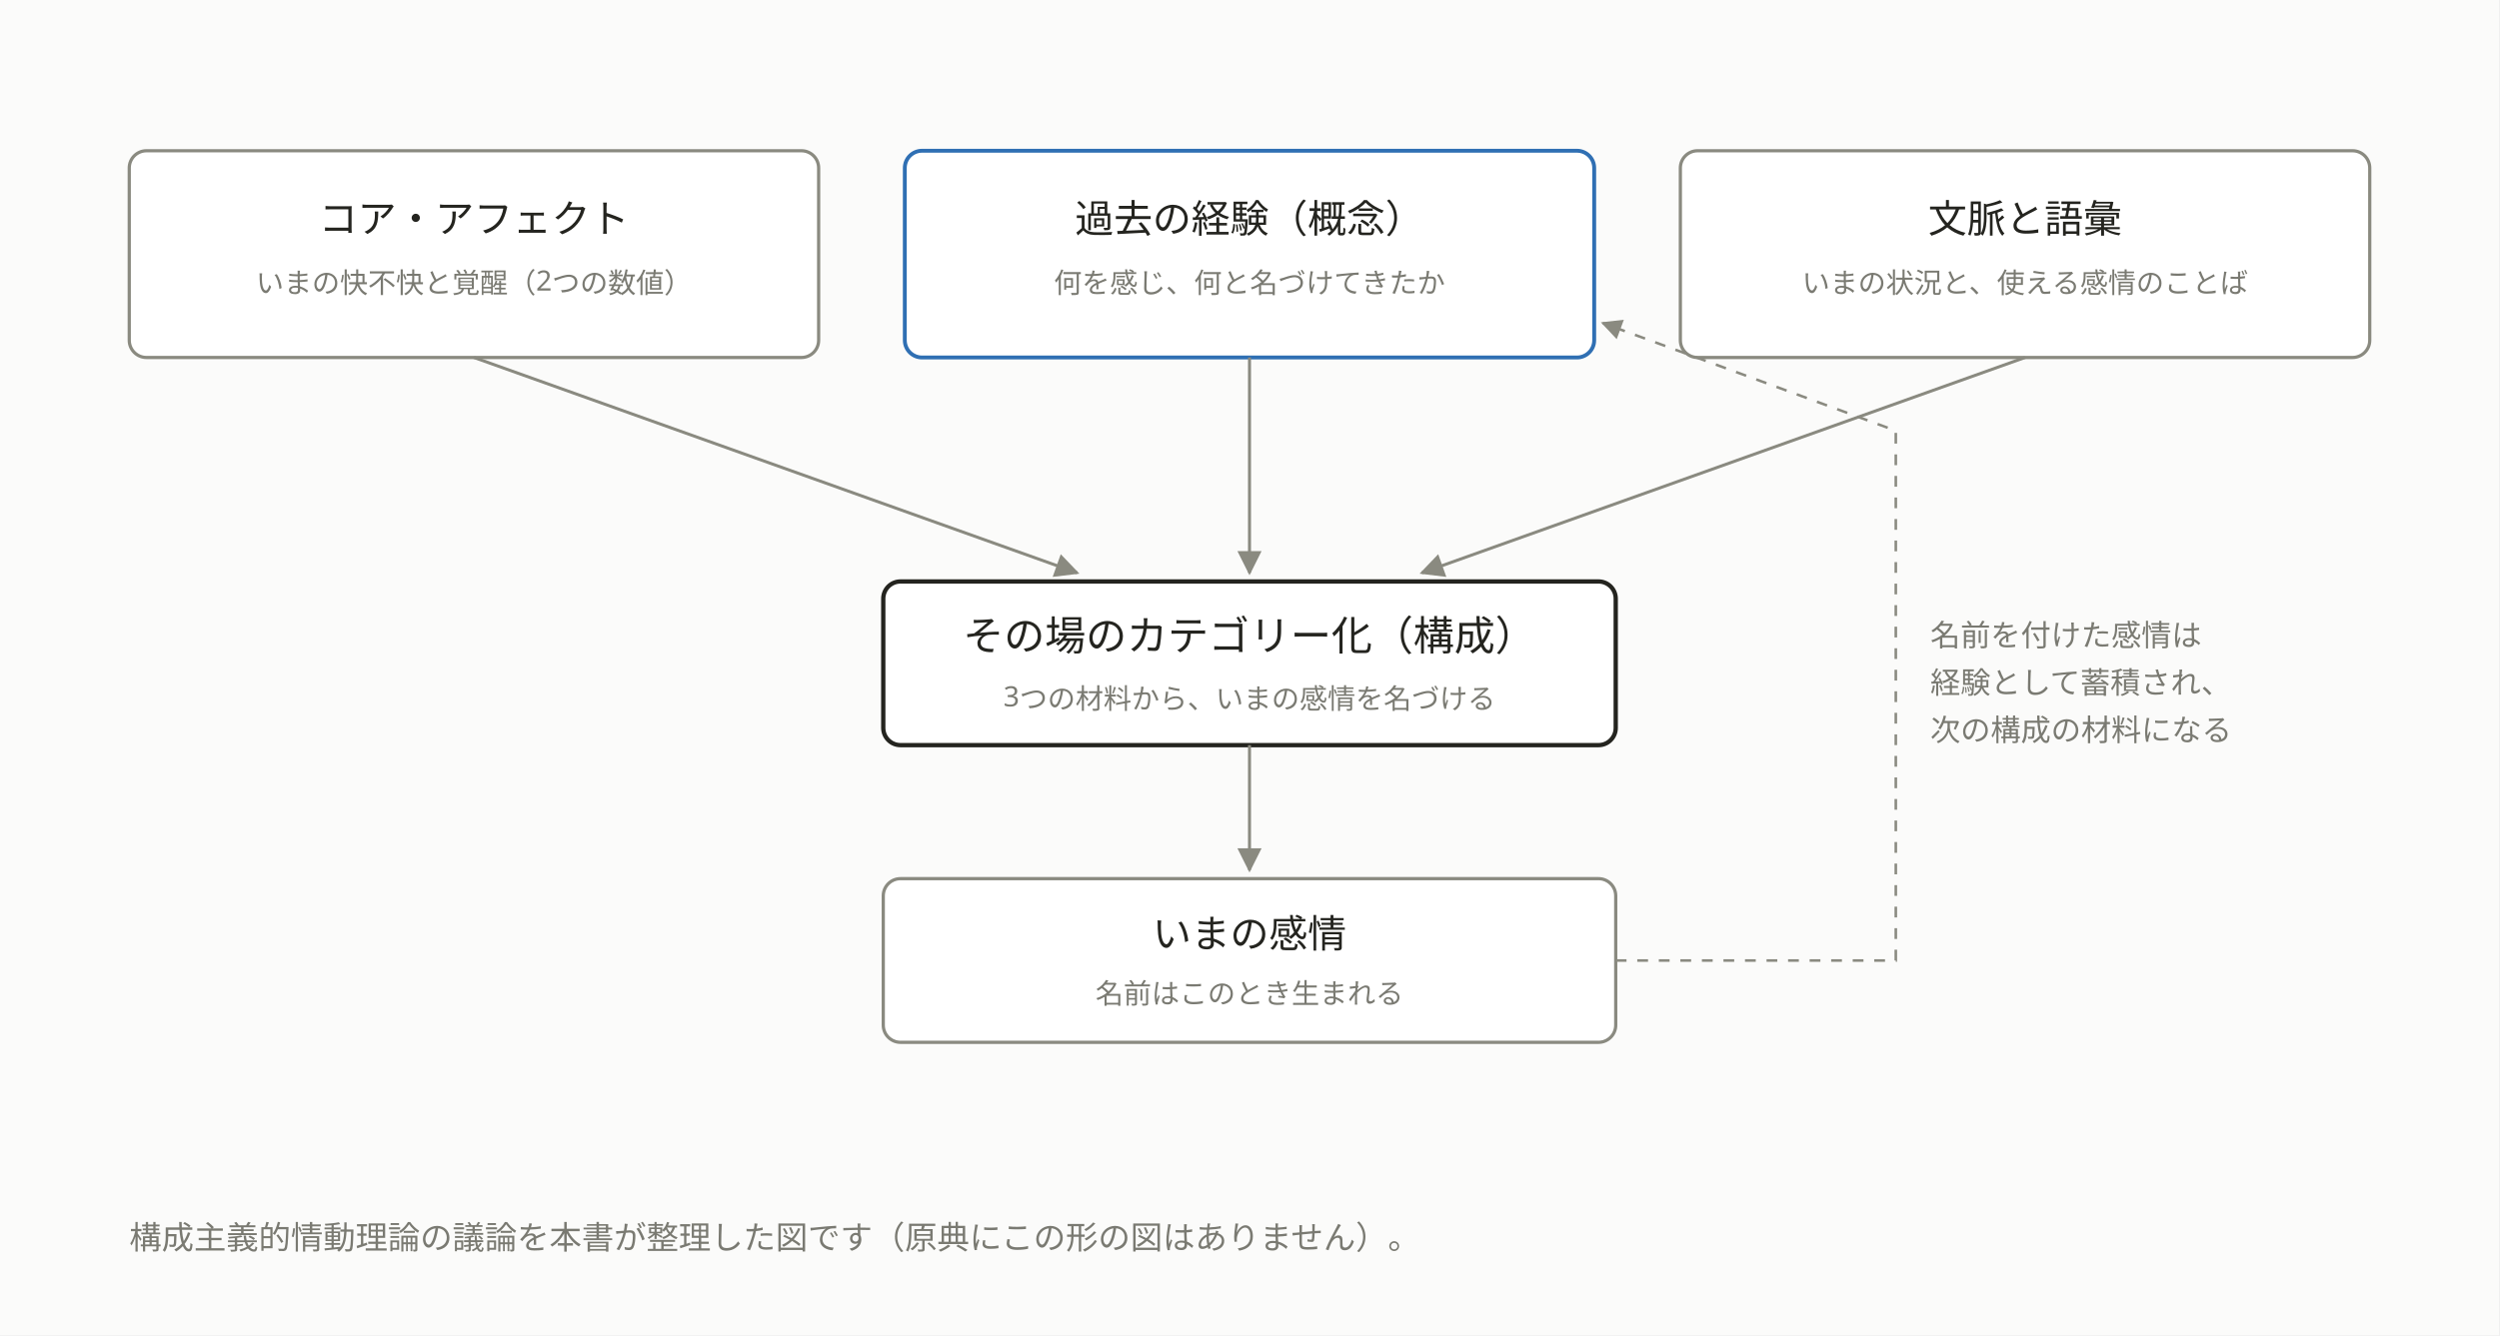
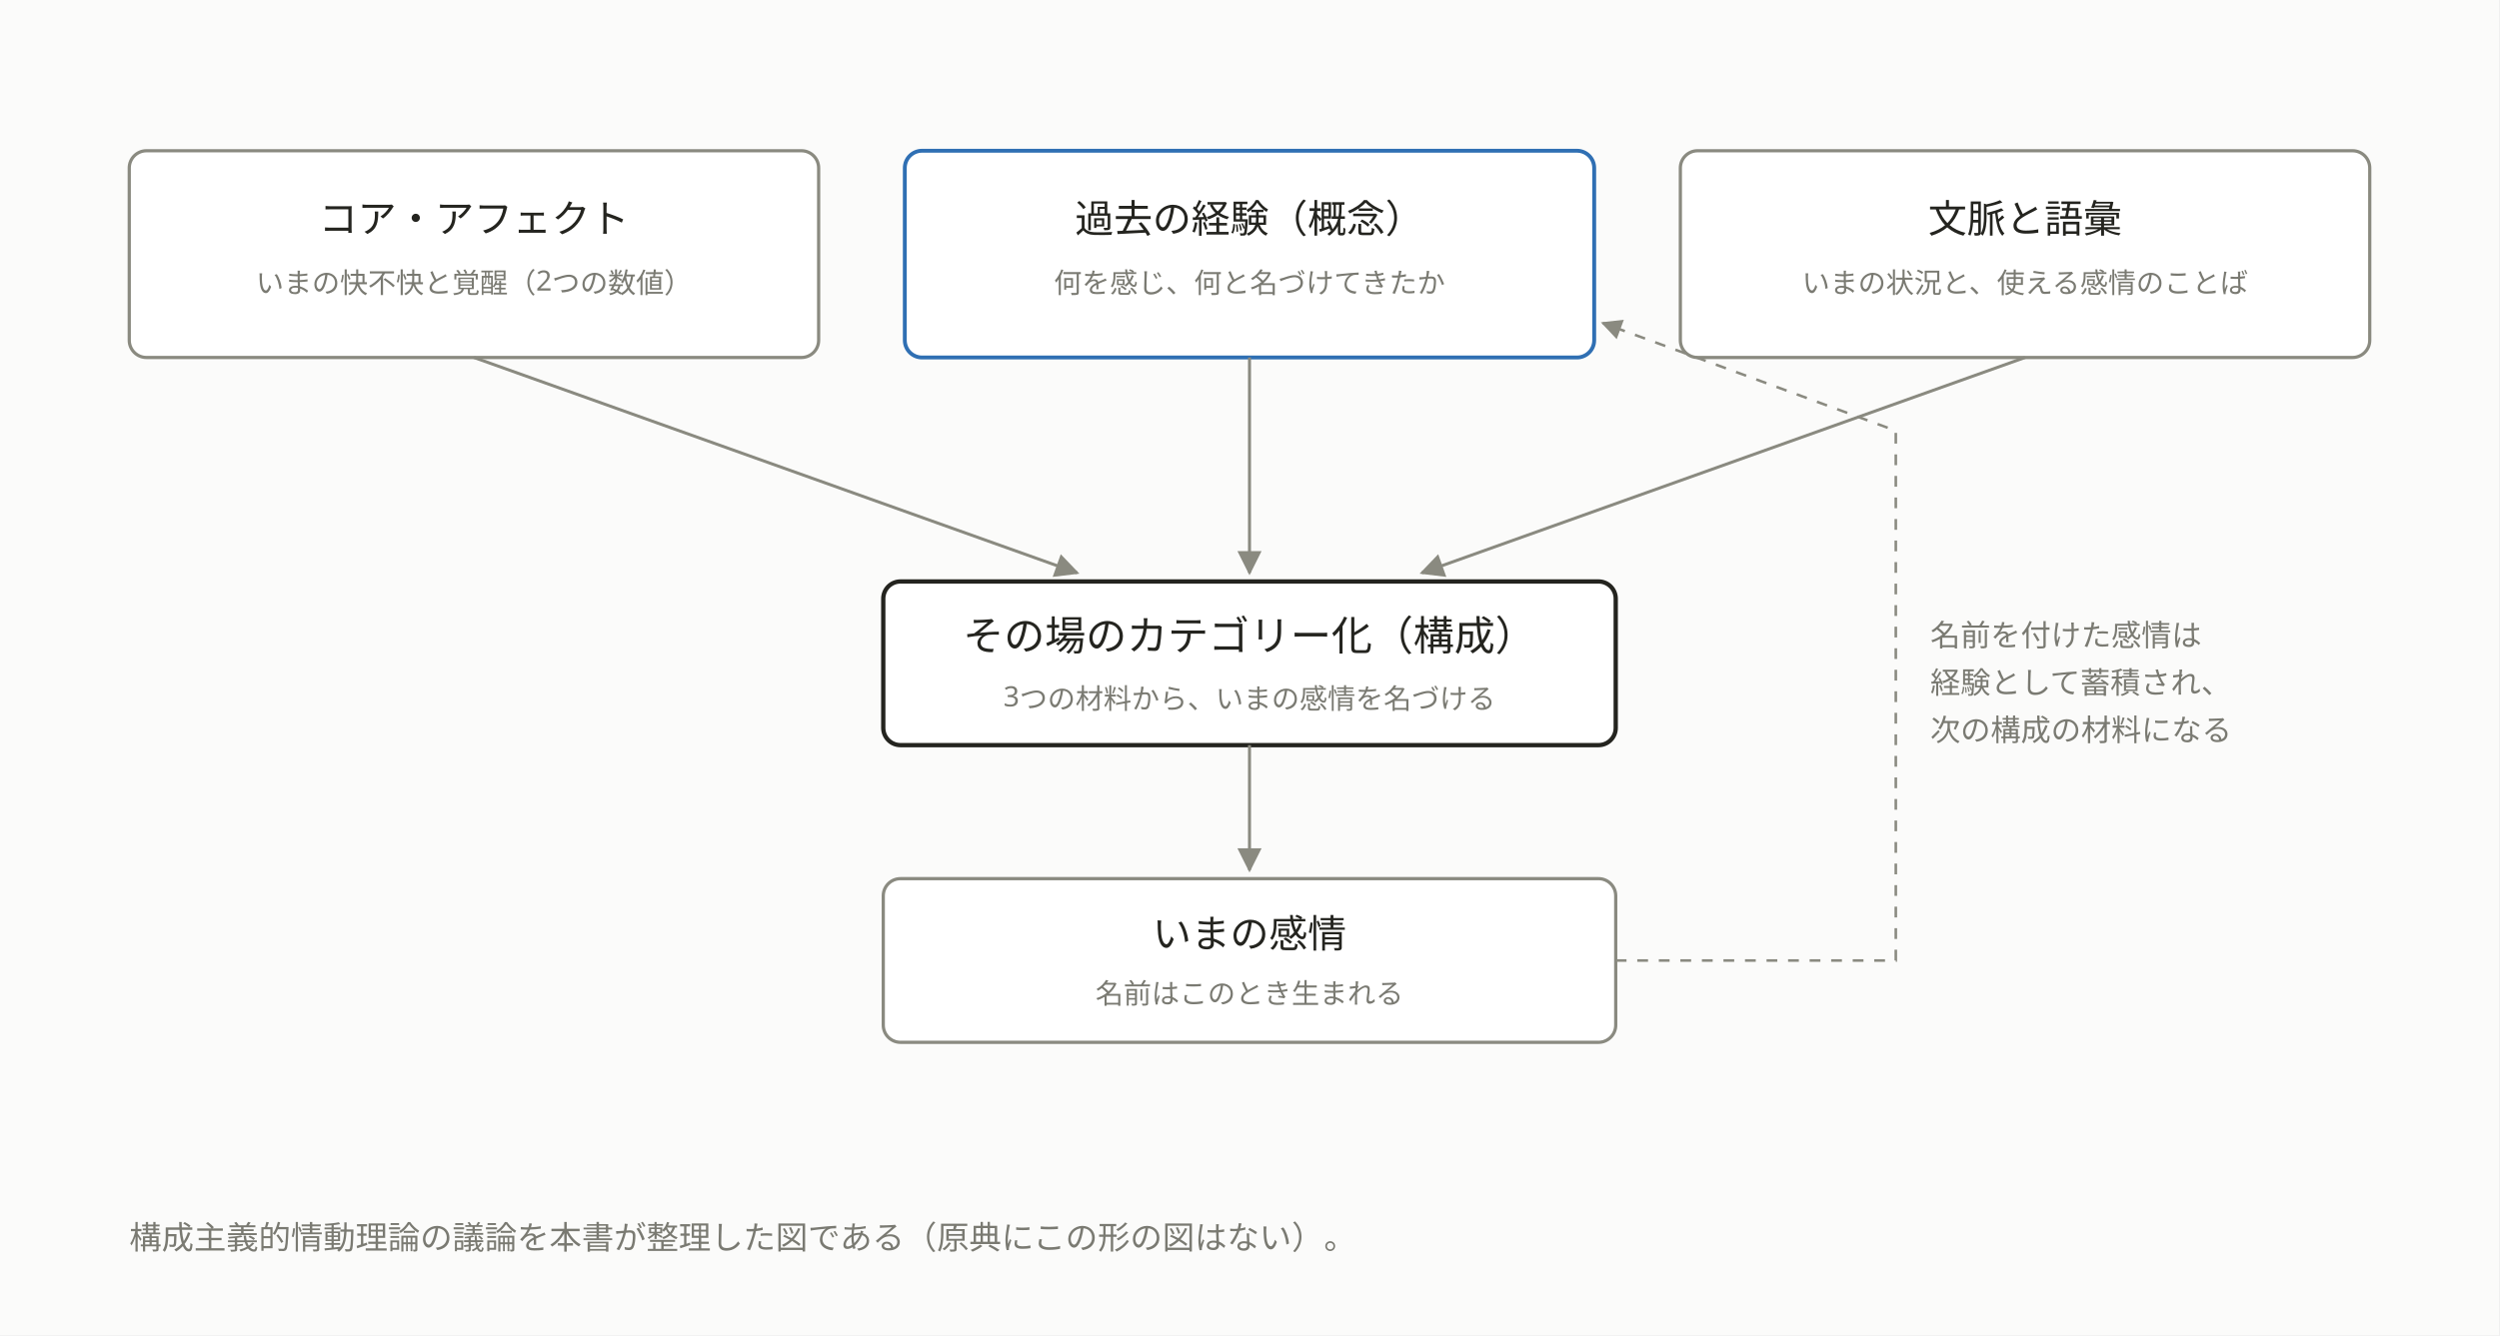
<svg xmlns="http://www.w3.org/2000/svg" width="1160" height="620" viewBox="0 0 1160 620" font-family="'Hiragino Sans','Hiragino Kaku Gothic ProN','Noto Sans JP',sans-serif">
  <rect width="1160" height="620" fill="#fbfbfa" />
  <defs>
    <marker id="arr" viewBox="0 0 10 10" refX="9" refY="5" markerWidth="8" markerHeight="8" orient="auto-start-reverse">
      <path d="M0,0 L10,5 L0,10 z" fill="#8a8a80" />
    </marker>
  </defs>
  <rect x="60" y="70" width="320" height="96" rx="8" fill="#ffffff" stroke="#8a8a80" stroke-width="1.5" />
  <text x="220" y="108" font-size="18" fill="#24241f" text-anchor="middle">コア・アフェクト</text>
  <text x="220" y="136" font-size="13" fill="#7a7a72" text-anchor="middle">いまの快不快と覚醒（2つの数値）</text>
  <rect x="420" y="70" width="320" height="96" rx="8" fill="#ffffff" stroke="#2f6fb3" stroke-width="1.8" />
  <text x="580" y="108" font-size="18" fill="#24241f" text-anchor="middle">過去の経験（概念）</text>
  <text x="580" y="136" font-size="13" fill="#7a7a72" text-anchor="middle">何を感じ、何と名づけてきたか</text>
  <rect x="780" y="70" width="320" height="96" rx="8" fill="#ffffff" stroke="#8a8a80" stroke-width="1.5" />
  <text x="940" y="108" font-size="18" fill="#24241f" text-anchor="middle">文脈と語彙</text>
  <text x="940" y="136" font-size="13" fill="#7a7a72" text-anchor="middle">いまの状況と、使える感情のことば</text>
  <line x1="220" y1="166" x2="500" y2="266" stroke="#8a8a80" stroke-width="1.4" marker-end="url(#arr)" />
  <line x1="580" y1="166" x2="580" y2="266" stroke="#8a8a80" stroke-width="1.4" marker-end="url(#arr)" />
  <line x1="940" y1="166" x2="660" y2="266" stroke="#8a8a80" stroke-width="1.4" marker-end="url(#arr)" />
  <rect x="410" y="270" width="340" height="76" rx="8" fill="#ffffff" stroke="#24241f" stroke-width="2" />
  <text x="580" y="302" font-size="19" fill="#24241f" text-anchor="middle">その場のカテゴリー化（構成）</text>
  <text x="580" y="328" font-size="13" fill="#7a7a72" text-anchor="middle">3つの材料から、いまの感情を名づける</text>
  <line x1="580" y1="346" x2="580" y2="404" stroke="#8a8a80" stroke-width="1.4" marker-end="url(#arr)" />
  <rect x="410" y="408" width="340" height="76" rx="8" fill="#ffffff" stroke="#8a8a80" stroke-width="1.5" />
  <text x="580" y="440" font-size="18" fill="#24241f" text-anchor="middle">いまの感情</text>
  <text x="580" y="466" font-size="13" fill="#7a7a72" text-anchor="middle">名前はこのとき生まれる</text>
  <path d="M750,446 L880,446 L880,200 L744,150" fill="none" stroke="#8a8a80" stroke-width="1.2" stroke-dasharray="5,5" marker-end="url(#arr)" />
  <text x="896" y="300" font-size="14" fill="#7a7a72">名前を付けた感情は</text>
  <text x="896" y="322" font-size="14" fill="#7a7a72">経験として蓄積され、</text>
  <text x="896" y="344" font-size="14" fill="#7a7a72">次の構成の材料になる</text>
-   <text x="60" y="580" font-size="15" fill="#7a7a72">構成主義的情動理論の議論を本書が整理した図です（原典にこの形の図はありません）。</text>
+   <text x="60" y="580" font-size="15" fill="#7a7a72">構成主義的情動理論の議論を本書が整理した図である（原典にこの形の図はない）。</text>
</svg>
